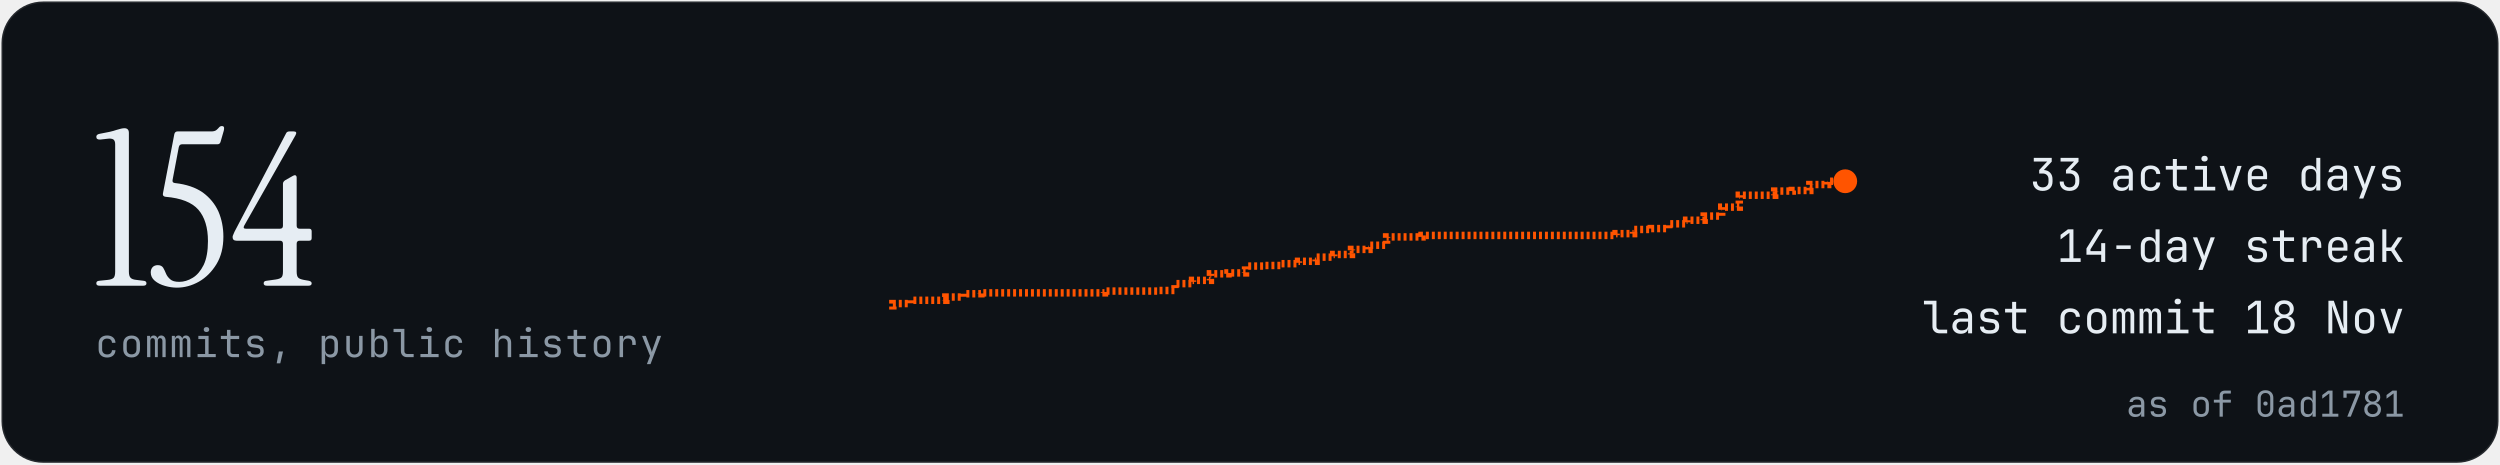
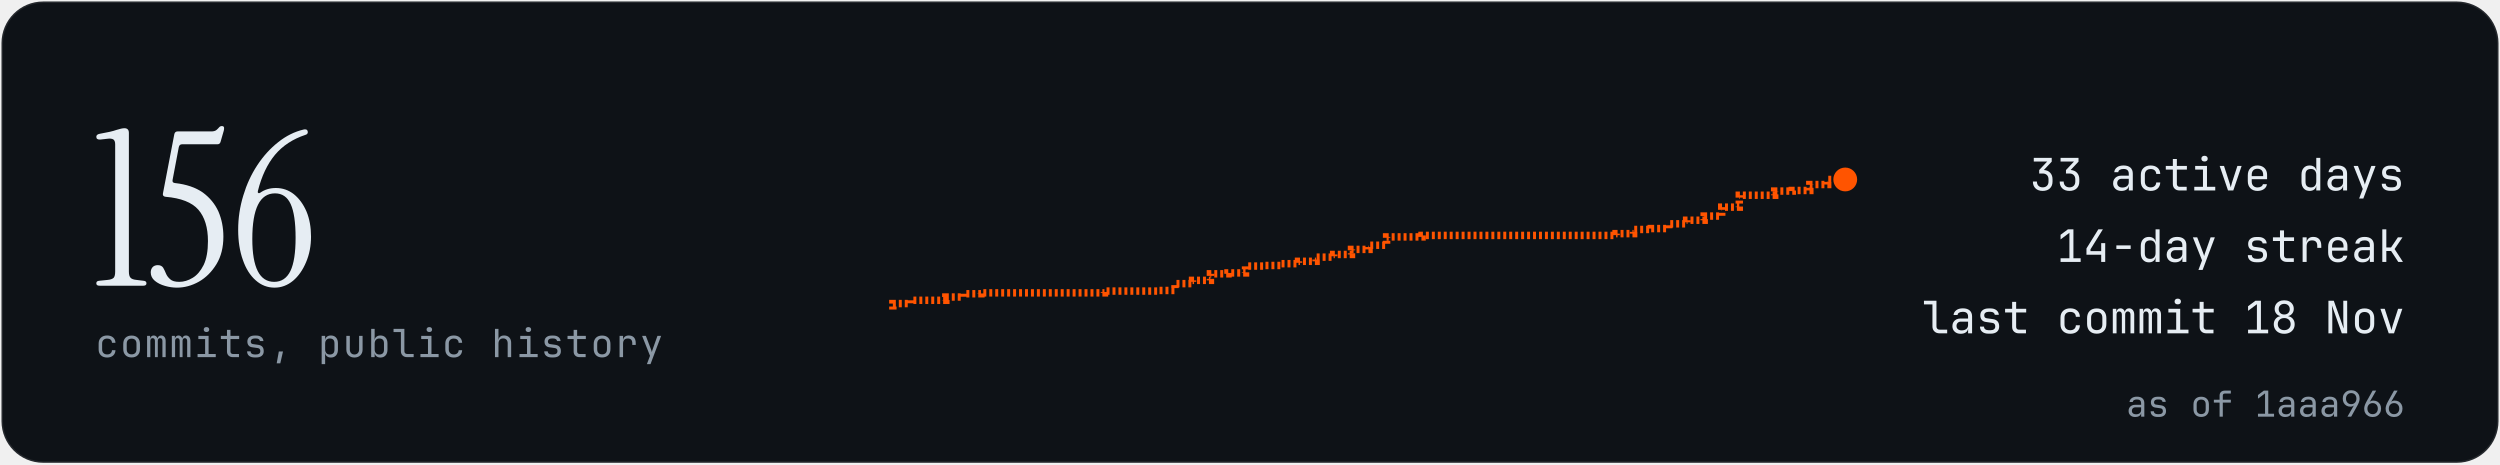
<svg xmlns="http://www.w3.org/2000/svg" viewBox="0 0 840 156" width="840" height="156" role="img" aria-labelledby="cg-title cg-desc">
  <style>.cg-stair{animation:cg-draw 1.6s cubic-bezier(.3,.8,.3,1) both}.cg-bar{transform-box:fill-box;transform-origin:center bottom;animation:cg-rise .4s ease-out both}.cg-flag{animation:cg-fade .4s ease-out 1.6s both}.cg-now-ring{transform-box:fill-box;transform-origin:center;animation:cg-pulse 3.2s ease-out infinite}@keyframes cg-draw{from{stroke-dashoffset:1}to{stroke-dashoffset:0}}@keyframes cg-rise{from{transform:scaleY(0)}to{transform:scaleY(1)}}@keyframes cg-fade{from{opacity:0}to{opacity:1}}@keyframes cg-pulse{from{opacity:.5;transform:scale(1)}to{opacity:0;transform:scale(2.6)}}@media (prefers-reduced-motion:reduce){.cg-stair,.cg-bar,.cg-flag,.cg-now-ring{animation:none}}</style>
  <defs>
    <path id="m44" d="M210 160l 55-306 108 0-70 306-93 0z" />
    <path id="m45" d="M140-290l 0-80 320 0 0 80-320 0z" />
-     <path id="m48" d="M300 10q-101 0-160-59-60-58-60-156l 0-320q 0-98 60-157 59-58 160-58 101 0 161 58 59 59 59 157l 0 320q 0 65-27 113-27 49-76 75-50 27-117 27zM300-67q 60 0 97-39 36-38 36-99l 0-320q 0-61-36-100-37-38-97-38-60 0-96 38-37 39-37 100l 0 320q 0 61 37 99 36 39 96 39zM300-310q-27 0-43-15-17-15-17-43 0-27 17-42 16-14 43-14 27 0 44 14 16 15 16 42 0 28-16 43-17 15-44 15z" />
    <path id="m49" d="M90 0l 0-82 198 0 0-570-198 148 0-103 165-123 123 0 0 648 162 0 0 82-450 0z" />
    <path id="m51" d="M289 10q-101 0-160-57-59-56-59-153l 90 0q 0 60 35 95 35 35 95 35 60 0 95-35 35-35 35-95l 0-50q 0-60-35-95-35-35-95-35l-79 0 0-78 179-190-300 0 0-82 402 0 0 84-176 187q 90 7 142 62 52 56 52 147l 0 50q 0 97-59 153-60 57-162 57z" />
    <path id="m52" d="M400 0l 0-160-330 0 0-141 266-429 102 0-278 449 0 39 240 0 0-178 90 0 0 420-90 0z" />
-     <path id="m55" d="M190 0l 260-648-278 0 0 118-90 0 0-200 464 0 0 84-258 646-98 0z" />
+     <path id="m54" d="M301 10q-70 0-123-30-54-29-84-82-30-52-30-121 0-48 18-99 18-50 49-105l 169-303 100 0-180 313 3 2q 13-17 39-26 26-9 57-9 65 0 114 28 48 29 76 79 27 50 27 116 0 70-30 123-30 54-82 84-53 30-123 30zM300-70q 65 0 106-43 40-43 40-112 0-69-40-112-41-43-106-43-65 0-105 43-41 43-41 112 0 69 41 112 40 43 105 43z" />
    <path id="m56" d="M300 10q-69 0-122-27-53-27-82-76-30-48-30-111 0-69 40-119 39-50 105-61l 0-3q-57-13-91-58-34-44-34-102 0-57 27-101 27-43 76-68 48-24 111-24 64 0 112 24 48 25 75 68 27 44 27 101 0 58-34 102-34 45-91 58l 0 3q 66 11 106 61 39 50 39 119 0 63-29 111-30 49-82 76-53 27-123 27zM300-422q 56 0 90-33 34-33 34-86 0-53-34-86-34-33-90-33-55 0-89 33-35 33-35 86 0 53 35 86 34 33 89 33zM300-71q 64 0 104-38 40-37 40-97 0-61-40-99-40-37-104-37-64 0-104 37-40 38-40 99 0 60 40 97 40 38 104 38z" />
+     <path id="m57" d="M195 0l 180-313-3-2q-10 16-37 25-27 10-59 10-63 0-110-29-48-28-75-78-27-50-27-116 0-71 30-124 30-53 83-83 53-30 122-30 71 0 124 29 53 30 83 82 30 53 30 122 0 48-18 98-18 51-49 106l-169 303-105 0zM300-350q 65 0 106-43 40-43 40-112 0-69-40-112-41-43-106-43-65 0-105 43-41 43-41 112 0 69 41 112 40 43 105 43z" />
    <path id="m78" d="M90 0l 0-730 120 0 223 625q-2-25-4-62-3-36-4-77-2-40-2-76l 0-410 87 0 0 730-120 0-222-625q 2 24 4 60 2 37 4 77 1 41 1 78l 0 410-87 0z" />
    <path id="m97" d="M252 10q-85 0-135-48-50-47-50-124 0-51 23-89 23-38 64-60 41-21 94-21l 170 0 0-43q 0-107-117-107-52 0-84 19-32 19-34 53l-90 0q 5-65 61-108 55-42 147-42 100 0 154 48 53 48 53 134l 0 378-89 0 0-100-2 0q-8 51-51 80-43 30-114 30zM274-66q 66 0 105-32 39-32 39-87l 0-77-160 0q-44 0-71 26-28 27-28 71 0 46 31 72 30 27 84 27z" />
    <path id="m98" d="M332 10q-62 0-102-31-40-30-47-84l-1 0 0 105-90 0 0-730 90 0 0 160-2 125 1 0q 8-53 49-84 40-31 102-31 83 0 132 55 49 55 49 150l 0 161q 0 94-49 149-49 55-132 55zM302-68q 57 0 89-30 32-30 32-97l 0-160q 0-68-32-98-32-29-89-29-55 0-87 35-33 35-33 97l 0 150q 0 62 33 97 32 35 87 35z" />
    <path id="m99" d="M308 10q-100 0-160-56-60-56-60-154l 0-150q 0-98 60-154 60-56 160-56 95 0 154 51 58 51 61 139l-90 0q-3-53-36-82-33-28-89-28-59 0-94 33-36 34-36 96l 0 151q 0 62 36 96 35 34 94 34 56 0 89-29 33-29 36-81l 90 0q-3 88-61 139-59 51-154 51z" />
    <path id="m100" d="M268 10q-82 0-131-55-50-55-50-149l 0-161q 0-95 49-150 49-55 132-55 62 0 103 31 40 31 48 84l 1 0-2-125 0-160 90 0 0 730-90 0 0-105-1 0q-7 54-47 84-40 31-102 31zM298-68q 56 0 88-35 32-35 32-97l 0-150q 0-62-32-97-32-35-88-35-57 0-89 29-32 30-32 98l 0 160q 0 67 32 97 32 30 89 30z" />
    <path id="m101" d="M300 10q-97 0-156-59-60-58-60-161l 0-130q 0-103 60-162 59-58 156-58 65 0 114 26 48 26 75 73 27 47 27 111l 0 98-344 0 0 52q 0 61 35 96 35 36 93 36 50 0 83-20 32-19 39-52l 90 0q-9 69-67 109-58 41-145 41zM172-322l 256 0 0-28q 0-65-33-101-34-35-95-35-61 0-94 35-34 36-34 101l 0 28z" />
    <path id="m102" d="M215 0l 0-393-160 0 0-82 160 0 0-115q 0-65 41-103 41-37 113-37l 161 0 0 82-161 0q-64 0-64 58l 0 115 225 0 0 82-225 0 0 393-90 0z" />
    <path id="m104" d="M92 0l 0-730 90 0 0 285 1 0q 7-55 45-85 38-30 101-30 83 0 132 51 49 51 49 139l 0 370-90 0 0-355q 0-62-31-96-32-33-86-33-56 0-88 35-33 35-33 99l 0 350-90 0z" />
    <path id="m105" d="M85 0l 0-82 195 0 0-386-175 0 0-82 265 0 0 468 185 0 0 82-470 0zM315-649q-33 0-52-17-19-17-19-46 0-30 19-48 19-17 52-17 33 0 52 17 19 18 19 48 0 29-19 46-19 17-52 17z" />
    <path id="m107" d="M97 0l 0-730 90 0 0 407 105 0 154-227 103 0-177 262 187 288-105 0-160-245-107 0 0 245-90 0z" />
    <path id="m108" d="M380 0q-73 0-116-43-44-42-44-112l 0-493-190 0 0-82 280 0 0 575q 0 34 19 53 19 20 51 20l 170 0 0 82-170 0z" />
    <path id="m109" d="M60 0l 0-550 78 0 0 73 2 0q 5-37 30-60 24-23 62-23 36 0 61 21 25 21 36 57l 1 0q 7-36 32-57 24-21 62-21 53 0 85 39 31 40 31 103l 0 418-84 0 0-419q 0-33-16-53-16-19-44-19-27 0-43 19-16 19-16 52l 0 420-74 0 0-419q 0-33-16-53-16-19-43-19-28 0-44 19-16 19-16 52l 0 420-84 0z" />
    <path id="m111" d="M300 8q-99 0-157-58-59-58-59-162l 0-126q 0-105 58-163 58-57 158-57 100 0 158 57 58 58 58 163l 0 126q 0 104-58 162-59 58-158 58zM300-72q 59 0 93-33 33-33 33-97l 0-146q 0-64-33-97-34-33-93-33-58 0-92 33-34 33-34 97l 0 146q 0 64 34 97 34 33 92 33z" />
    <path id="m112" d="M92 180l 0-730 90 0 0 105 1 0q 7-54 47-85 40-30 102-30 83 0 132 54 49 55 49 150l 0 161q 0 95-49 150-49 55-132 55-62 0-102-31-40-31-47-84l-3 0 2 125 0 160-90 0zM302-68q 57 0 89-30 32-30 32-97l 0-160q 0-68-32-98-32-29-89-29-55 0-87 35-33 35-33 97l 0 150q 0 62 33 97 32 35 87 35z" />
    <path id="m114" d="M112 0l 0-550 90 0 0 105 2 0q 7-53 45-84 38-31 102-31 86 0 133 51 46 52 46 147l 0 47-90 0 0-47q 0-120-117-120-59 0-90 34-31 34-31 98l 0 350-90 0z" />
    <path id="m115" d="M278 8q-92 0-142-42-51-41-51-117l 90 0q 0 38 27 59 27 22 76 22l 44 0q 50 0 78-22 27-22 27-62 0-71-65-80l-152-22q-56-8-87-47-31-38-31-101 0-72 50-113 49-41 136-41l 44 0q 80 0 131 39 50 40 54 104l-91 0q-2-29-27-48-26-19-67-19l-44 0q-46 0-72 21-26 21-26 57 0 58 53 66l 142 20q 140 20 140 164 0 77-50 119-51 43-143 43l-44 0z" />
    <path id="m116" d="M355 0q-68 0-109-40-41-39-41-105l 0-323-158 0 0-82 158 0 0-155 90 0 0 155 225 0 0 82-225 0 0 323q 0 28 17 45 16 18 43 18l 160 0 0 82-160 0z" />
    <path id="m117" d="M299 10q-95 0-152-57-57-56-57-153l 0-350 90 0 0 350q 0 60 32 95 32 36 87 36 56 0 89-36 32-35 32-95l 0-350 90 0 0 350q 0 97-58 153-58 57-153 57z" />
    <path id="m118" d="M241 0l-187-550 97 0 120 370q 11 33 19 63 8 31 12 48 5-17 12-48 7-30 17-63l 120-370 95 0-187 550-118 0z" />
    <path id="m121" d="M178 180l 81-214-205-516 97 0 130 340q 8 20 15 42 7 22 10 38 3-16 10-38 7-22 14-42l 121-340 95 0-274 730-94 0z" />
    <path id="d49" d="M20 0q-15 0-15-11 0-11 13-12l 39-4q 21-2 29-10 7-8 7-29l 0-594q 0-17-9-23-10-5-25-3l-36 4q-18 1-18-13 0-11 16-14 53-9 78-18 25-8 37-8 21 0 21 22l 0 647q 0 21 8 29 7 8 28 10l 33 4q 13 1 13 12 0 11-15 11l-204 0z" />
-     <path id="d52" d="M170 0q-15 0-15-11 0-11 13-12l 43-6q 21-3 28-11 6-7 6-26l 0-130q 0-14-14-14l-202 0q-19 0-19-17 0-5 3-11 2-5 6-14l 240-458q 4-10 16-10l 20 0q 18 0 9 17l-240 423q-7 14 8 14l 159 0q 14 0 14-14l 0-196q 0-9 10-16l 37-21q 7-4 12-2 5 3 5 11l 0 224q 0 14 14 14l 44 0q 12 0 12 12l 0 32q 0 12-12 12l-44 0q-14 0-14 14l 0 130q 0 21 7 28 6 7 27 11l 23 4q 13 3 13 12 0 11-15 11l-194 0z" />
    <path id="d53" d="M132 9q-27 0-55-8-29-8-48-24-19-16-19-39 0-15 9-25 9-9 24-9 17 0 25 12 7 12 13 27 6 15 20 27 13 12 42 12 32 0 63-19 30-18 51-60 20-42 20-111 0-95-45-147-45-51-153-60-15-2-12-16l 53-276q 3-13 15-13l 157 0q 17 0 25-7 7-6 12-12 5-6 13-6 8 0 10 6 1 7-1 15l-15 52q-3 12-15 12l-165 0q-12 0-15 13l-29 153q-3 14 12 15 79 9 129 44 49 36 73 89 23 54 23 117 0 75-32 128-33 54-82 82-50 28-103 28z" />
+     <path id="d54" d="M206 9q-50 0-88-34-39-34-60-95-22-61-22-141 0-82 24-160 23-77 65-141 42-64 98-108 55-44 119-59 10-2 15 2 4 4 4 10 0 10-11 13-88 29-142 93-54 65-80 169-2 7 2 9 3 3 9-1 31-22 73-22 47 0 84 29 37 30 59 81 21 51 21 117 0 65-23 119-23 55-61 87-39 32-86 32zM204-18q 51 0 76-51 24-50 24-155 0-107-23-157-23-50-73-50-106 0-106 213 0 200 102 200z" />
  </defs>
  <rect x="0.5" y="0.5" width="839" height="155" rx="14" fill="#0E1217" stroke="#FFFFFF" stroke-width="1" stroke-opacity="0.1" />
-   <g class="cg-text-group" data-name="commit-total" data-font="display" data-size="72" fill="#E6EDF3" data-bbox="32.4 42.4 72.4 54.3">
-     <g class="cg-run" data-bbox="32.4 42.4 72.4 54.3" transform="translate(32 96)scale(0.072)">
+   <g class="cg-text-group" data-name="commit-total" data-font="display" data-size="72" fill="#E6EDF3" data-bbox="32.4 42.4 72.1 54.3">
+     <g class="cg-run" data-bbox="32.4 42.4 72.1 54.3" transform="translate(32 96)scale(0.072)">
      <g fill="#E6EDF3">
        <use href="#d49" />
        <use href="#d53" x="249" />
-         <use href="#d52" x="631" />
+         <use href="#d54" x="631" />
      </g>
    </g>
  </g>
  <g class="cg-text-group" data-name="commit-caption" data-font="mono" data-size="13" fill="#8B98A5" data-bbox="33.1 109.9 189 12.4">
    <g class="cg-run" data-bbox="33.1 109.9 189 12.4" transform="translate(32 120)scale(0.013)">
      <g fill="#8B98A5">
        <use href="#m99" />
        <use href="#m111" x="640" />
        <use href="#m109" x="1280" />
        <use href="#m109" x="1920" />
        <use href="#m105" x="2560" />
        <use href="#m116" x="3200" />
        <use href="#m115" x="3840" />
        <use href="#m44" x="4480" />
        <use href="#m112" x="5760" />
        <use href="#m117" x="6400" />
        <use href="#m98" x="7040" />
        <use href="#m108" x="7680" />
        <use href="#m105" x="8320" />
        <use href="#m99" x="8960" />
        <use href="#m104" x="10240" />
        <use href="#m105" x="10880" />
        <use href="#m115" x="11520" />
        <use href="#m116" x="12160" />
        <use href="#m111" x="12800" />
        <use href="#m114" x="13440" />
        <use href="#m121" x="14080" />
      </g>
    </g>
  </g>
  <g class="cg-text-group" data-name="stats" data-font="mono" data-size="15" fill="#E6EDF3" data-bbox="646.5 52.3 160.9 59.8">
    <g class="cg-run" data-bbox="683.1 52.3 123.7 14.4" transform="translate(682 64)scale(0.015)">
      <g fill="#E6EDF3">
        <use href="#m51" />
        <use href="#m51" x="600" />
        <use href="#m97" x="1800" />
        <use href="#m99" x="2400" />
        <use href="#m116" x="3000" />
        <use href="#m105" x="3600" />
        <use href="#m118" x="4200" />
        <use href="#m101" x="4800" />
        <use href="#m100" x="6000" />
        <use href="#m97" x="6600" />
        <use href="#m121" x="7200" />
        <use href="#m115" x="7800" />
      </g>
    </g>
    <g class="cg-run" data-bbox="692.4 77.1 115 13.7" transform="translate(691 88)scale(0.015)">
      <g fill="#E6EDF3">
        <use href="#m49" />
        <use href="#m52" x="600" />
        <use href="#m45" x="1200" />
        <use href="#m100" x="1800" />
        <use href="#m97" x="2400" />
        <use href="#m121" x="3000" />
        <use href="#m115" x="4200" />
        <use href="#m116" x="4800" />
        <use href="#m114" x="5400" />
        <use href="#m101" x="6000" />
        <use href="#m97" x="6600" />
        <use href="#m107" x="7200" />
      </g>
    </g>
    <g class="cg-run" data-bbox="646.5 100.3 160.7 11.8" transform="translate(646 112)scale(0.015)">
      <g fill="#E6EDF3">
        <use href="#m108" />
        <use href="#m97" x="600" />
        <use href="#m115" x="1200" />
        <use href="#m116" x="1800" />
        <use href="#m99" x="3000" />
        <use href="#m111" x="3600" />
        <use href="#m109" x="4200" />
        <use href="#m109" x="4800" />
        <use href="#m105" x="5400" />
        <use href="#m116" x="6000" />
        <use href="#m49" x="7200" />
        <use href="#m56" x="7800" />
        <use href="#m78" x="9000" />
        <use href="#m111" x="9600" />
        <use href="#m118" x="10200" />
      </g>
    </g>
  </g>
-   <path d="M300 104L300 104L300 102L305.9 102L305.9 102L305.9 100.9L311.9 100.9L317.8 100.9L317.8 100.9L317.8 99.8L323.7 99.8L323.7 99.8L323.7 98.7L329.6 98.7L329.6 98.7L329.6 98.4L335.6 98.4L341.5 98.4L347.4 98.4L353.3 98.4L359.3 98.4L365.2 98.4L371.1 98.4L371.1 98.4L371.1 97.8L377 97.8L383 97.8L388.9 97.8L388.9 97.8L388.9 97.6L394.8 97.6L394.8 97.6L394.8 95.3L400.7 95.3L400.7 95.3L400.7 94.2L406.7 94.2L406.7 94.2L406.7 92L412.6 92L412.6 92L412.6 91.7L418.5 91.7L418.5 91.7L418.5 89.4L424.4 89.4L424.4 89.4L424.4 89.2L430.4 89.2L430.4 89.2L430.4 88.6L436.3 88.6L436.3 88.6L436.3 87.8L442.2 87.8L442.2 87.8L442.2 86.4L448.1 86.4L448.1 86.4L448.1 85.5L454.1 85.5L454.1 85.5L454.1 83.8L460 83.8L460 83.8L460 82.4L465.9 82.4L465.9 82.4L465.9 79.6L471.9 79.6L477.8 79.6L477.8 79.6L477.8 79.1L483.7 79.1L489.6 79.1L495.6 79.1L501.5 79.1L507.4 79.1L513.3 79.1L519.3 79.1L525.2 79.1L531.1 79.1L537 79.1L543 79.1L543 79.1L543 78.5L548.9 78.5L548.9 78.5L548.9 77.1L554.8 77.1L554.8 77.1L554.8 76.8L560.7 76.8L560.7 76.8L560.7 75.2L566.7 75.2L566.7 75.2L566.7 74L572.6 74L572.6 74L572.6 72.6L578.5 72.6L578.5 72.6L578.5 69.6L584.4 69.6L584.4 69.6L584.4 65.6L590.4 65.6L596.3 65.6L596.3 65.6L596.3 64.2L602.2 64.2L602.2 64.2L602.2 64L608.1 64L608.1 64L608.1 62L614.1 62L614.1 62L614.1 60.9L620 60.9" fill="none" stroke="#FF5400" stroke-width="2.5" class="cg-stair" pathLength="1" stroke-dasharray="1" stroke-dashoffset="0" />
-   <circle class="dm dm-now-dot" cx="620" cy="60.9" r="3.5" fill="#FF5400" stroke="#FF5400" stroke-width="1" />
-   <g class="cg-text-group" data-name="stamp" data-font="mono" data-size="12" fill="#8B98A5" data-bbox="715.2 131.1 92.1 9">
-     <g class="cg-run" data-bbox="715.2 131.1 92.1 9" transform="translate(714.4 140)scale(0.012)">
+   <path d="M300 104L300 104L300 102L305.9 102L305.9 102L305.9 100.9L311.9 100.9L317.8 100.9L317.8 100.9L317.8 99.8L323.7 99.8L323.7 99.8L323.7 98.7L329.6 98.7L329.6 98.7L329.6 98.4L335.6 98.4L341.5 98.4L347.4 98.4L353.3 98.4L359.3 98.4L365.2 98.4L371.1 98.4L371.1 98.4L371.1 97.8L377 97.8L383 97.8L388.9 97.8L388.9 97.8L388.9 97.6L394.8 97.6L394.8 97.6L394.8 95.3L400.7 95.3L400.7 95.3L400.7 94.2L406.7 94.2L406.7 94.2L406.7 92L412.6 92L412.6 92L412.6 91.7L418.5 91.7L418.5 91.7L418.5 89.4L424.4 89.4L424.4 89.4L424.4 89.2L430.4 89.2L430.4 89.2L430.4 88.6L436.3 88.6L436.3 88.6L436.3 87.8L442.2 87.8L442.2 87.8L442.2 86.4L448.1 86.4L448.1 86.4L448.1 85.5L454.1 85.5L454.1 85.5L454.1 83.8L460 83.8L460 83.8L460 82.4L465.9 82.4L465.9 82.4L465.9 79.6L471.9 79.6L477.8 79.6L477.8 79.6L477.8 79.1L483.7 79.1L489.6 79.1L495.6 79.1L501.5 79.1L507.4 79.1L513.3 79.1L519.3 79.1L525.2 79.1L531.1 79.1L537 79.1L543 79.1L543 79.1L543 78.5L548.9 78.5L548.9 78.5L548.9 77.1L554.8 77.1L554.8 77.1L554.8 76.8L560.7 76.8L560.7 76.8L560.7 75.2L566.7 75.2L566.7 75.2L566.7 74L572.6 74L572.6 74L572.6 72.6L578.5 72.6L578.5 72.6L578.5 69.6L584.4 69.6L584.4 69.6L584.4 65.6L590.4 65.6L596.3 65.6L596.3 65.6L596.3 64.2L602.2 64.2L602.2 64.2L602.2 64L608.1 64L608.1 64L608.1 62L614.1 62L614.1 62L614.1 60.3L620 60.3" fill="none" stroke="#FF5400" stroke-width="2.5" class="cg-stair" pathLength="1" stroke-dasharray="1" stroke-dashoffset="0" />
+   <circle class="dm dm-now-dot" cx="620" cy="60.3" r="3.5" fill="#FF5400" stroke="#FF5400" stroke-width="1" />
+   <g class="cg-text-group" data-name="stamp" data-font="mono" data-size="12" fill="#8B98A5" data-bbox="715.2 131.1 92 9">
+     <g class="cg-run" data-bbox="715.2 131.1 92 9" transform="translate(714.4 140)scale(0.012)">
      <g fill="#8B98A5">
        <use href="#m97" />
        <use href="#m115" x="600" />
        <use href="#m111" x="1800" />
        <use href="#m102" x="2400" />
-         <use href="#m48" x="3600" />
+         <use href="#m49" x="3600" />
        <use href="#m97" x="4200" />
-         <use href="#m100" x="4800" />
-         <use href="#m49" x="5400" />
-         <use href="#m55" x="6000" />
-         <use href="#m56" x="6600" />
-         <use href="#m49" x="7200" />
+         <use href="#m97" x="4800" />
+         <use href="#m97" x="5400" />
+         <use href="#m57" x="6000" />
+         <use href="#m54" x="6600" />
+         <use href="#m54" x="7200" />
      </g>
    </g>
  </g>
</svg>
